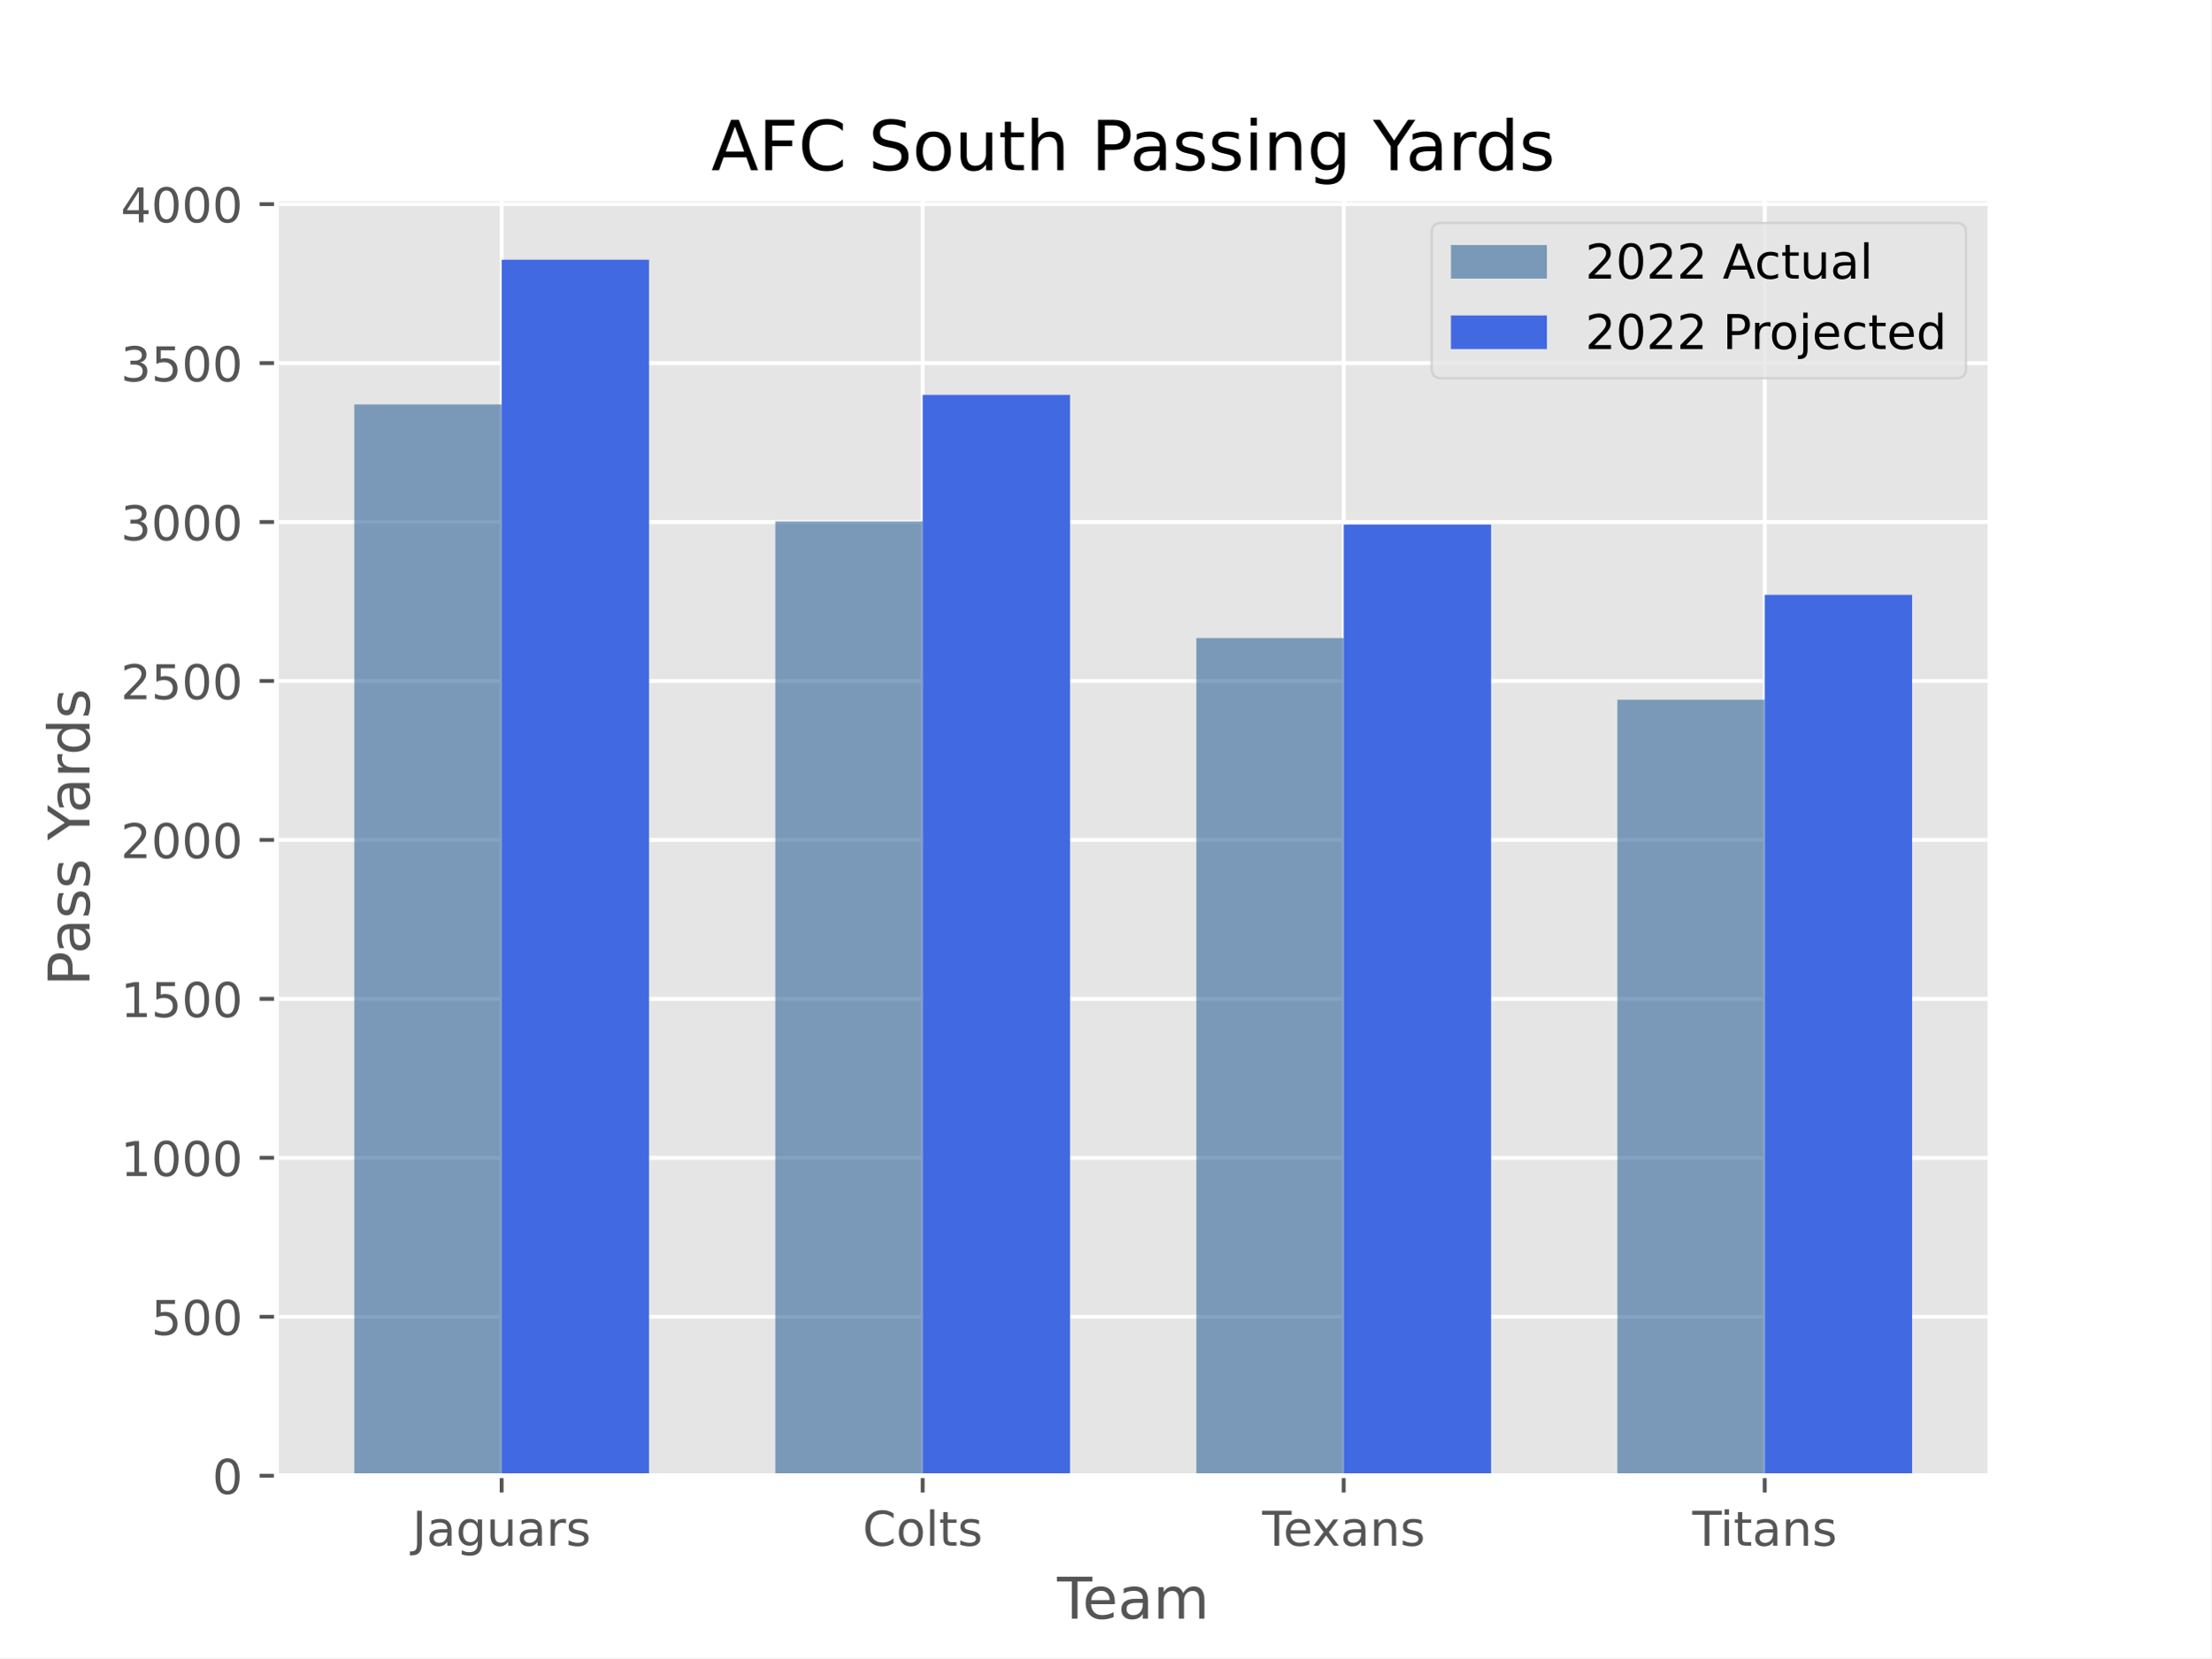
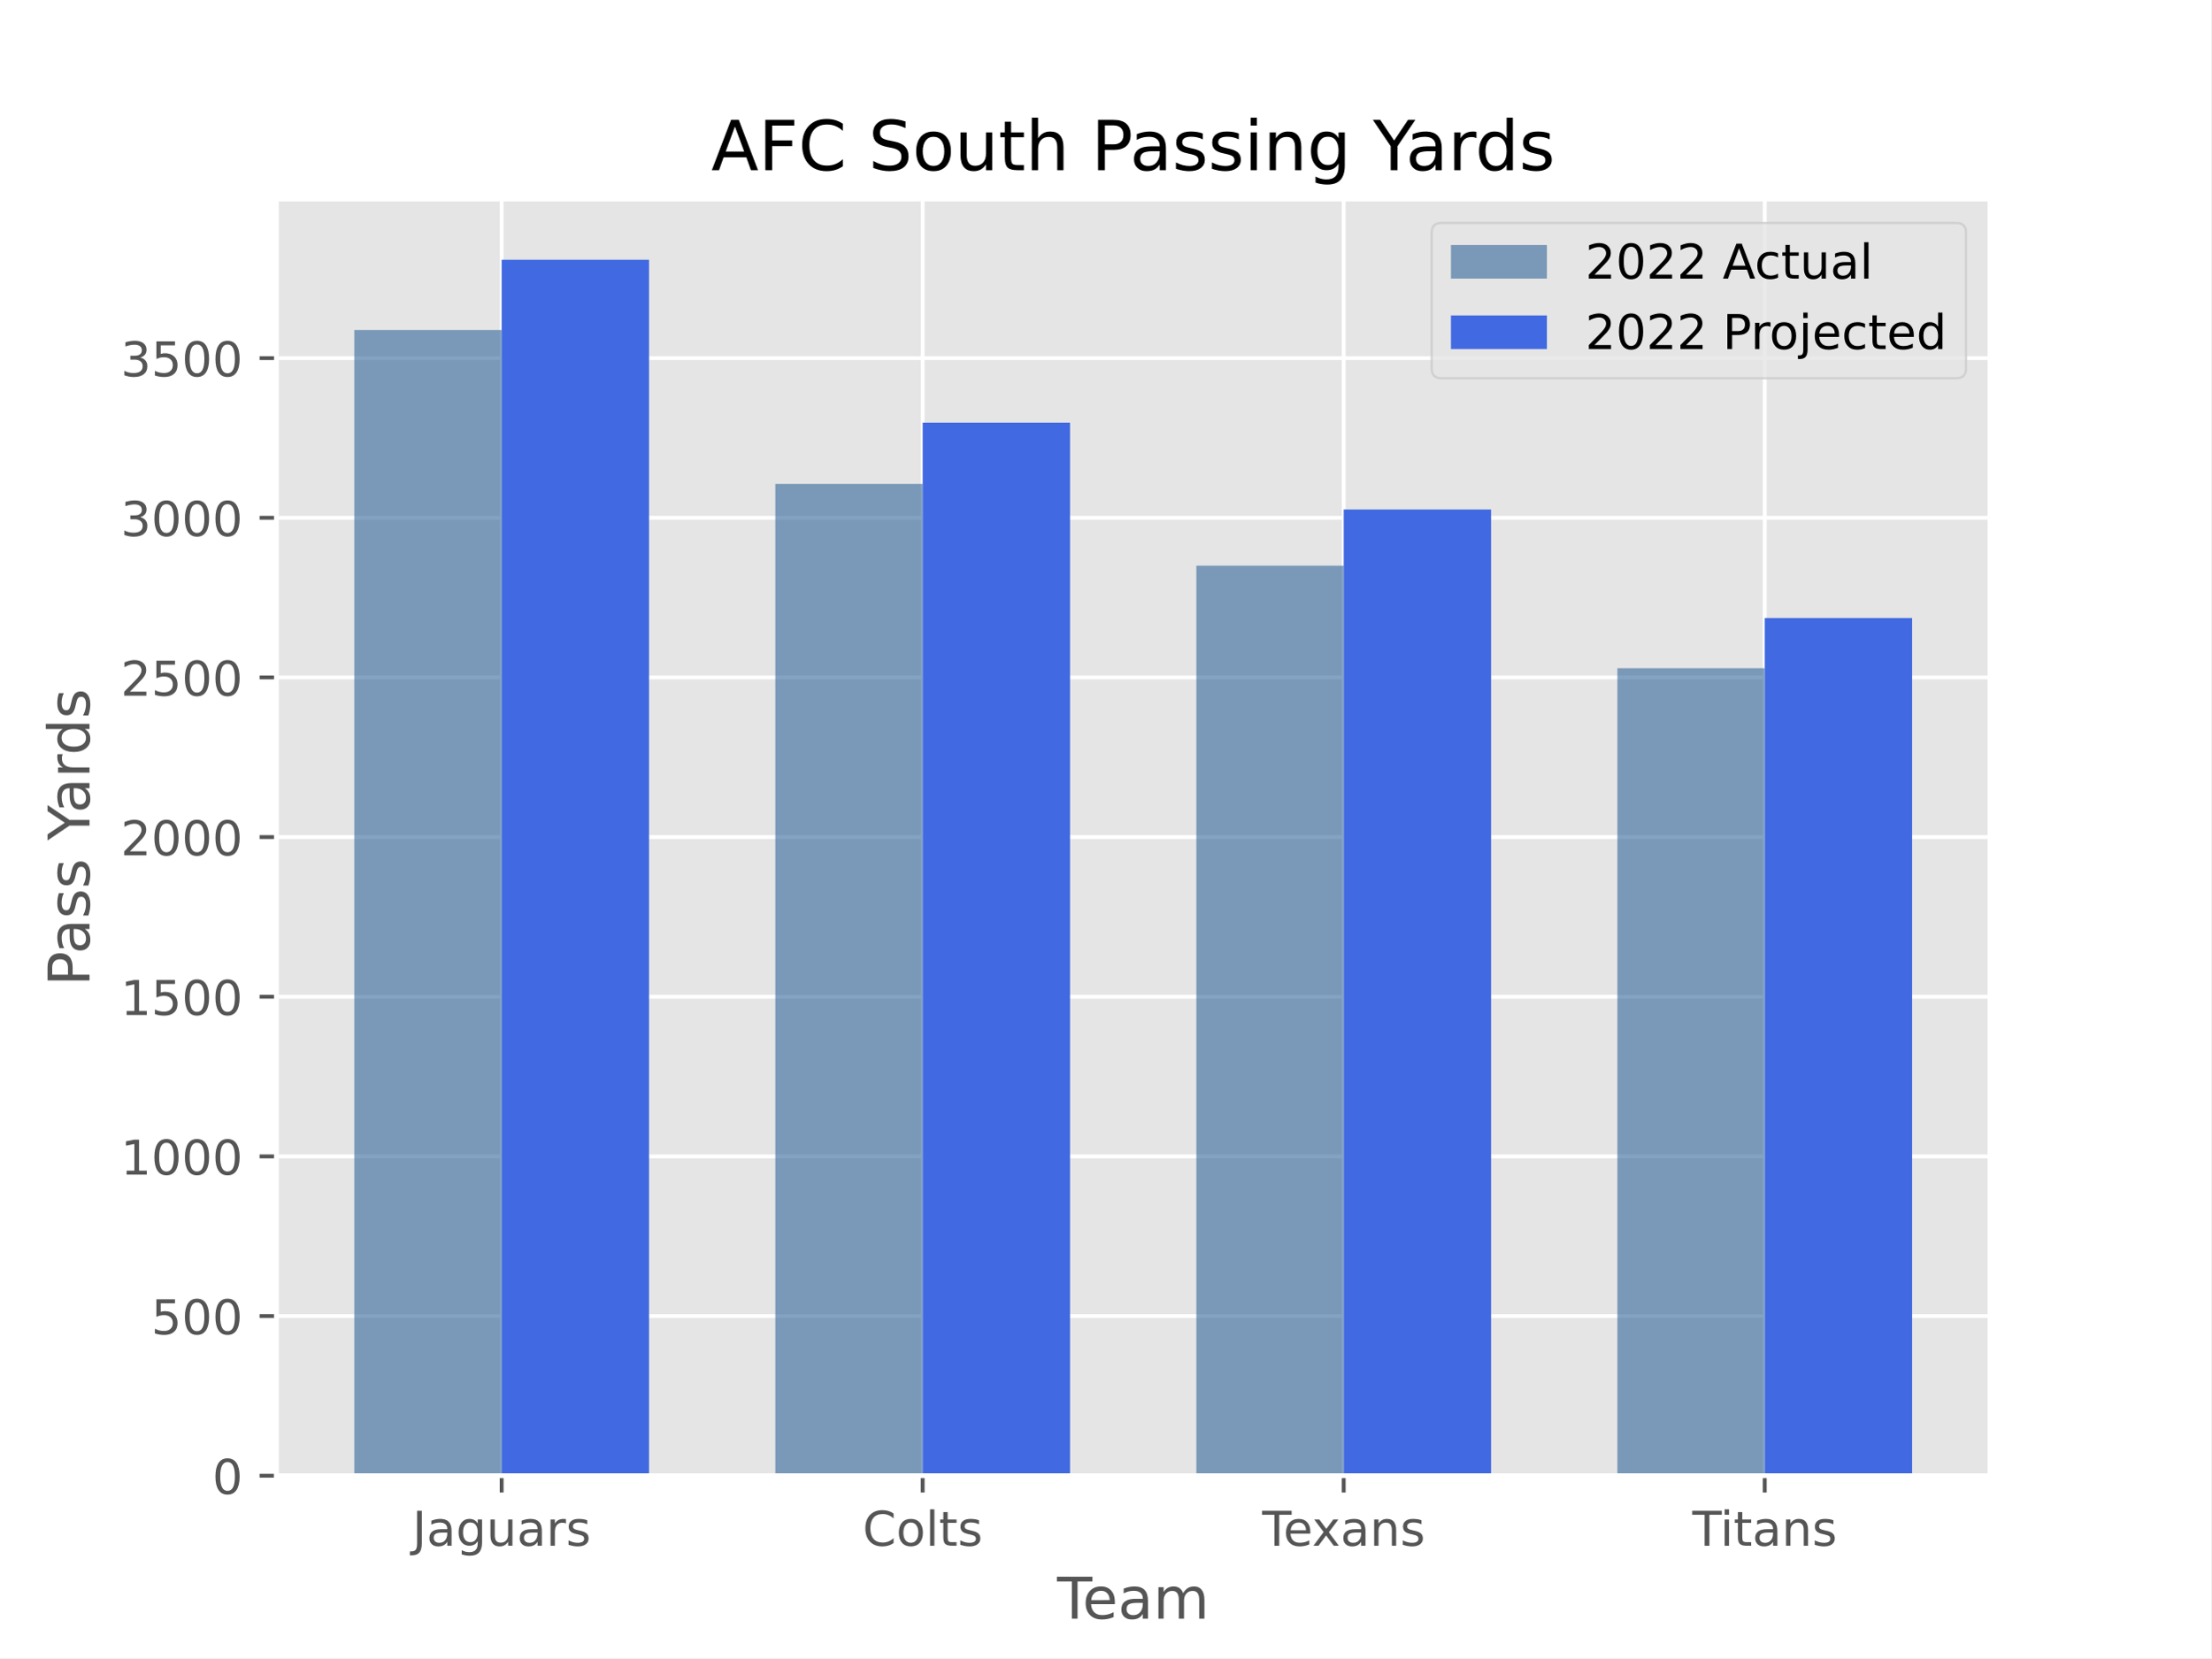
<svg xmlns="http://www.w3.org/2000/svg" xmlns:xlink="http://www.w3.org/1999/xlink" width="460.8pt" height="345.6pt" viewBox="0 0 460.8 345.6" version="1.1">
  <defs>
    <style type="text/css">*{stroke-linejoin: round; stroke-linecap: butt}</style>
  </defs>
  <g id="figure_1">
    <g id="patch_1">
      <path d="M 0 345.6  L 460.8 345.6  L 460.8 0  L 0 0  z " style="fill: #ffffff" />
    </g>
    <g id="axes_1">
      <g id="patch_2">
        <path d="M 57.6 307.584  L 414.72 307.584  L 414.72 41.472  L 57.6 41.472  z " style="fill: #e5e5e5" />
      </g>
      <g id="matplotlib.axis_1">
        <g id="xtick_1">
          <g id="line2d_1">
-             <path d="M 104.543 307.584  L 104.543 41.472  " clip-path="url(#p3e767e7081)" style="fill: none; stroke: #ffffff; stroke-width: 0.8; stroke-linecap: square" />
+             <path d="M 104.543 307.584  L 104.543 41.472  " clip-path="url(#p3eb08a6a4e)" style="fill: none; stroke: #ffffff; stroke-width: 0.8; stroke-linecap: square" />
          </g>
          <g id="line2d_2">
            <defs>
-               <path id="md00c704716" d="M 0 0  L 0 3.5  " style="stroke: #555555; stroke-width: 0.8" />
-             </defs>
-             <g>
-               <use xlink:href="#md00c704716" x="104.543" y="307.584" style="fill: #555555; stroke: #555555; stroke-width: 0.8" />
+               <path id="m486f45a6fd" d="M 0 0  L 0 3.5  " style="stroke: #555555; stroke-width: 0.8" />
+             </defs>
+             <g>
+               <use xlink:href="#m486f45a6fd" x="104.543" y="307.584" style="fill: #555555; stroke: #555555; stroke-width: 0.8" />
            </g>
          </g>
          <g id="text_1">
            <g style="fill: #555555" transform="translate(85.93704 322.1824) scale(0.1 -0.1)">
              <defs>
                <path id="DejaVuSans-4a" d="M 628 4666  L 1259 4666  L 1259 325  Q 1259 -519 939 -900  Q 619 -1281 -91 -1281  L -331 -1281  L -331 -750  L -134 -750  Q 284 -750 456 -515  Q 628 -281 628 325  L 628 4666  z " transform="scale(0.015625)" />
                <path id="DejaVuSans-61" d="M 2194 1759  Q 1497 1759 1228 1600  Q 959 1441 959 1056  Q 959 750 1161 570  Q 1363 391 1709 391  Q 2188 391 2477 730  Q 2766 1069 2766 1631  L 2766 1759  L 2194 1759  z M 3341 1997  L 3341 0  L 2766 0  L 2766 531  Q 2569 213 2275 61  Q 1981 -91 1556 -91  Q 1019 -91 701 211  Q 384 513 384 1019  Q 384 1609 779 1909  Q 1175 2209 1959 2209  L 2766 2209  L 2766 2266  Q 2766 2663 2505 2880  Q 2244 3097 1772 3097  Q 1472 3097 1187 3025  Q 903 2953 641 2809  L 641 3341  Q 956 3463 1253 3523  Q 1550 3584 1831 3584  Q 2591 3584 2966 3190  Q 3341 2797 3341 1997  z " transform="scale(0.015625)" />
                <path id="DejaVuSans-67" d="M 2906 1791  Q 2906 2416 2648 2759  Q 2391 3103 1925 3103  Q 1463 3103 1205 2759  Q 947 2416 947 1791  Q 947 1169 1205 825  Q 1463 481 1925 481  Q 2391 481 2648 825  Q 2906 1169 2906 1791  z M 3481 434  Q 3481 -459 3084 -895  Q 2688 -1331 1869 -1331  Q 1566 -1331 1297 -1286  Q 1028 -1241 775 -1147  L 775 -588  Q 1028 -725 1275 -790  Q 1522 -856 1778 -856  Q 2344 -856 2625 -561  Q 2906 -266 2906 331  L 2906 616  Q 2728 306 2450 153  Q 2172 0 1784 0  Q 1141 0 747 490  Q 353 981 353 1791  Q 353 2603 747 3093  Q 1141 3584 1784 3584  Q 2172 3584 2450 3431  Q 2728 3278 2906 2969  L 2906 3500  L 3481 3500  L 3481 434  z " transform="scale(0.015625)" />
                <path id="DejaVuSans-75" d="M 544 1381  L 544 3500  L 1119 3500  L 1119 1403  Q 1119 906 1312 657  Q 1506 409 1894 409  Q 2359 409 2629 706  Q 2900 1003 2900 1516  L 2900 3500  L 3475 3500  L 3475 0  L 2900 0  L 2900 538  Q 2691 219 2414 64  Q 2138 -91 1772 -91  Q 1169 -91 856 284  Q 544 659 544 1381  z M 1991 3584  L 1991 3584  z " transform="scale(0.015625)" />
                <path id="DejaVuSans-72" d="M 2631 2963  Q 2534 3019 2420 3045  Q 2306 3072 2169 3072  Q 1681 3072 1420 2755  Q 1159 2438 1159 1844  L 1159 0  L 581 0  L 581 3500  L 1159 3500  L 1159 2956  Q 1341 3275 1631 3429  Q 1922 3584 2338 3584  Q 2397 3584 2469 3576  Q 2541 3569 2628 3553  L 2631 2963  z " transform="scale(0.015625)" />
                <path id="DejaVuSans-73" d="M 2834 3397  L 2834 2853  Q 2591 2978 2328 3040  Q 2066 3103 1784 3103  Q 1356 3103 1142 2972  Q 928 2841 928 2578  Q 928 2378 1081 2264  Q 1234 2150 1697 2047  L 1894 2003  Q 2506 1872 2764 1633  Q 3022 1394 3022 966  Q 3022 478 2636 193  Q 2250 -91 1575 -91  Q 1294 -91 989 -36  Q 684 19 347 128  L 347 722  Q 666 556 975 473  Q 1284 391 1588 391  Q 1994 391 2212 530  Q 2431 669 2431 922  Q 2431 1156 2273 1281  Q 2116 1406 1581 1522  L 1381 1569  Q 847 1681 609 1914  Q 372 2147 372 2553  Q 372 3047 722 3315  Q 1072 3584 1716 3584  Q 2034 3584 2315 3537  Q 2597 3491 2834 3397  z " transform="scale(0.015625)" />
              </defs>
              <use xlink:href="#DejaVuSans-4a" />
              <use xlink:href="#DejaVuSans-61" x="29.492" />
              <use xlink:href="#DejaVuSans-67" x="90.771" />
              <use xlink:href="#DejaVuSans-75" x="154.248" />
              <use xlink:href="#DejaVuSans-61" x="217.627" />
              <use xlink:href="#DejaVuSans-72" x="278.906" />
              <use xlink:href="#DejaVuSans-73" x="320.02" />
            </g>
          </g>
        </g>
        <g id="xtick_2">
          <g id="line2d_3">
-             <path d="M 192.288 307.584  L 192.288 41.472  " clip-path="url(#p3e767e7081)" style="fill: none; stroke: #ffffff; stroke-width: 0.8; stroke-linecap: square" />
+             <path d="M 192.288 307.584  L 192.288 41.472  " clip-path="url(#p3eb08a6a4e)" style="fill: none; stroke: #ffffff; stroke-width: 0.8; stroke-linecap: square" />
          </g>
          <g id="line2d_4">
            <g>
-               <use xlink:href="#md00c704716" x="192.288" y="307.584" style="fill: #555555; stroke: #555555; stroke-width: 0.8" />
+               <use xlink:href="#m486f45a6fd" x="192.288" y="307.584" style="fill: #555555; stroke: #555555; stroke-width: 0.8" />
            </g>
          </g>
          <g id="text_2">
            <g style="fill: #555555" transform="translate(179.7831 322.1824) scale(0.1 -0.1)">
              <defs>
                <path id="DejaVuSans-43" d="M 4122 4306  L 4122 3641  Q 3803 3938 3442 4084  Q 3081 4231 2675 4231  Q 1875 4231 1450 3742  Q 1025 3253 1025 2328  Q 1025 1406 1450 917  Q 1875 428 2675 428  Q 3081 428 3442 575  Q 3803 722 4122 1019  L 4122 359  Q 3791 134 3420 21  Q 3050 -91 2638 -91  Q 1578 -91 968 557  Q 359 1206 359 2328  Q 359 3453 968 4101  Q 1578 4750 2638 4750  Q 3056 4750 3426 4639  Q 3797 4528 4122 4306  z " transform="scale(0.015625)" />
                <path id="DejaVuSans-6f" d="M 1959 3097  Q 1497 3097 1228 2736  Q 959 2375 959 1747  Q 959 1119 1226 758  Q 1494 397 1959 397  Q 2419 397 2687 759  Q 2956 1122 2956 1747  Q 2956 2369 2687 2733  Q 2419 3097 1959 3097  z M 1959 3584  Q 2709 3584 3137 3096  Q 3566 2609 3566 1747  Q 3566 888 3137 398  Q 2709 -91 1959 -91  Q 1206 -91 779 398  Q 353 888 353 1747  Q 353 2609 779 3096  Q 1206 3584 1959 3584  z " transform="scale(0.015625)" />
                <path id="DejaVuSans-6c" d="M 603 4863  L 1178 4863  L 1178 0  L 603 0  L 603 4863  z " transform="scale(0.015625)" />
                <path id="DejaVuSans-74" d="M 1172 4494  L 1172 3500  L 2356 3500  L 2356 3053  L 1172 3053  L 1172 1153  Q 1172 725 1289 603  Q 1406 481 1766 481  L 2356 481  L 2356 0  L 1766 0  Q 1100 0 847 248  Q 594 497 594 1153  L 594 3053  L 172 3053  L 172 3500  L 594 3500  L 594 4494  L 1172 4494  z " transform="scale(0.015625)" />
              </defs>
              <use xlink:href="#DejaVuSans-43" />
              <use xlink:href="#DejaVuSans-6f" x="69.824" />
              <use xlink:href="#DejaVuSans-6c" x="131.006" />
              <use xlink:href="#DejaVuSans-74" x="158.789" />
              <use xlink:href="#DejaVuSans-73" x="197.998" />
            </g>
          </g>
        </g>
        <g id="xtick_3">
          <g id="line2d_5">
-             <path d="M 280.032 307.584  L 280.032 41.472  " clip-path="url(#p3e767e7081)" style="fill: none; stroke: #ffffff; stroke-width: 0.8; stroke-linecap: square" />
+             <path d="M 280.032 307.584  L 280.032 41.472  " clip-path="url(#p3eb08a6a4e)" style="fill: none; stroke: #ffffff; stroke-width: 0.8; stroke-linecap: square" />
          </g>
          <g id="line2d_6">
            <g>
-               <use xlink:href="#md00c704716" x="280.032" y="307.584" style="fill: #555555; stroke: #555555; stroke-width: 0.8" />
+               <use xlink:href="#m486f45a6fd" x="280.032" y="307.584" style="fill: #555555; stroke: #555555; stroke-width: 0.8" />
            </g>
          </g>
          <g id="text_3">
            <g style="fill: #555555" transform="translate(263.0424 322.1824) scale(0.1 -0.1)">
              <defs>
                <path id="DejaVuSans-54" d="M -19 4666  L 3928 4666  L 3928 4134  L 2272 4134  L 2272 0  L 1638 0  L 1638 4134  L -19 4134  L -19 4666  z " transform="scale(0.015625)" />
                <path id="DejaVuSans-65" d="M 3597 1894  L 3597 1613  L 953 1613  Q 991 1019 1311 708  Q 1631 397 2203 397  Q 2534 397 2845 478  Q 3156 559 3463 722  L 3463 178  Q 3153 47 2828 -22  Q 2503 -91 2169 -91  Q 1331 -91 842 396  Q 353 884 353 1716  Q 353 2575 817 3079  Q 1281 3584 2069 3584  Q 2775 3584 3186 3129  Q 3597 2675 3597 1894  z M 3022 2063  Q 3016 2534 2758 2815  Q 2500 3097 2075 3097  Q 1594 3097 1305 2825  Q 1016 2553 972 2059  L 3022 2063  z " transform="scale(0.015625)" />
                <path id="DejaVuSans-78" d="M 3513 3500  L 2247 1797  L 3578 0  L 2900 0  L 1881 1375  L 863 0  L 184 0  L 1544 1831  L 300 3500  L 978 3500  L 1906 2253  L 2834 3500  L 3513 3500  z " transform="scale(0.015625)" />
                <path id="DejaVuSans-6e" d="M 3513 2113  L 3513 0  L 2938 0  L 2938 2094  Q 2938 2591 2744 2837  Q 2550 3084 2163 3084  Q 1697 3084 1428 2787  Q 1159 2491 1159 1978  L 1159 0  L 581 0  L 581 3500  L 1159 3500  L 1159 2956  Q 1366 3272 1645 3428  Q 1925 3584 2291 3584  Q 2894 3584 3203 3211  Q 3513 2838 3513 2113  z " transform="scale(0.015625)" />
              </defs>
              <use xlink:href="#DejaVuSans-54" />
              <use xlink:href="#DejaVuSans-65" x="44.084" />
              <use xlink:href="#DejaVuSans-78" x="103.857" />
              <use xlink:href="#DejaVuSans-61" x="163.037" />
              <use xlink:href="#DejaVuSans-6e" x="224.316" />
              <use xlink:href="#DejaVuSans-73" x="287.695" />
            </g>
          </g>
        </g>
        <g id="xtick_4">
          <g id="line2d_7">
-             <path d="M 367.777 307.584  L 367.777 41.472  " clip-path="url(#p3e767e7081)" style="fill: none; stroke: #ffffff; stroke-width: 0.8; stroke-linecap: square" />
+             <path d="M 367.777 307.584  L 367.777 41.472  " clip-path="url(#p3eb08a6a4e)" style="fill: none; stroke: #ffffff; stroke-width: 0.8; stroke-linecap: square" />
          </g>
          <g id="line2d_8">
            <g>
-               <use xlink:href="#md00c704716" x="367.777" y="307.584" style="fill: #555555; stroke: #555555; stroke-width: 0.8" />
+               <use xlink:href="#m486f45a6fd" x="367.777" y="307.584" style="fill: #555555; stroke: #555555; stroke-width: 0.8" />
            </g>
          </g>
          <g id="text_4">
            <g style="fill: #555555" transform="translate(352.6923 322.1824) scale(0.1 -0.1)">
              <defs>
                <path id="DejaVuSans-69" d="M 603 3500  L 1178 3500  L 1178 0  L 603 0  L 603 3500  z M 603 4863  L 1178 4863  L 1178 4134  L 603 4134  L 603 4863  z " transform="scale(0.015625)" />
              </defs>
              <use xlink:href="#DejaVuSans-54" />
              <use xlink:href="#DejaVuSans-69" x="57.959" />
              <use xlink:href="#DejaVuSans-74" x="85.742" />
              <use xlink:href="#DejaVuSans-61" x="124.951" />
              <use xlink:href="#DejaVuSans-6e" x="186.23" />
              <use xlink:href="#DejaVuSans-73" x="249.609" />
            </g>
          </g>
        </g>
        <g id="text_5">
          <g style="fill: #555555" transform="translate(220.3022 337.3802) scale(0.12 -0.12)">
            <defs>
              <path id="DejaVuSans-6d" d="M 3328 2828  Q 3544 3216 3844 3400  Q 4144 3584 4550 3584  Q 5097 3584 5394 3201  Q 5691 2819 5691 2113  L 5691 0  L 5113 0  L 5113 2094  Q 5113 2597 4934 2840  Q 4756 3084 4391 3084  Q 3944 3084 3684 2787  Q 3425 2491 3425 1978  L 3425 0  L 2847 0  L 2847 2094  Q 2847 2600 2669 2842  Q 2491 3084 2119 3084  Q 1678 3084 1418 2786  Q 1159 2488 1159 1978  L 1159 0  L 581 0  L 581 3500  L 1159 3500  L 1159 2956  Q 1356 3278 1631 3431  Q 1906 3584 2284 3584  Q 2666 3584 2933 3390  Q 3200 3197 3328 2828  z " transform="scale(0.015625)" />
            </defs>
            <use xlink:href="#DejaVuSans-54" />
            <use xlink:href="#DejaVuSans-65" x="44.084" />
            <use xlink:href="#DejaVuSans-61" x="105.607" />
            <use xlink:href="#DejaVuSans-6d" x="166.887" />
          </g>
        </g>
      </g>
      <g id="matplotlib.axis_2">
        <g id="ytick_1">
          <g id="line2d_9">
-             <path d="M 57.6 307.584  L 414.72 307.584  " clip-path="url(#p3e767e7081)" style="fill: none; stroke: #ffffff; stroke-width: 0.8; stroke-linecap: square" />
+             <path d="M 57.6 307.584  L 414.72 307.584  " clip-path="url(#p3eb08a6a4e)" style="fill: none; stroke: #ffffff; stroke-width: 0.8; stroke-linecap: square" />
          </g>
          <g id="line2d_10">
            <defs>
-               <path id="m27f86f92ae" d="M 0 0  L -3.5 0  " style="stroke: #555555; stroke-width: 0.8" />
-             </defs>
-             <g>
-               <use xlink:href="#m27f86f92ae" x="57.6" y="307.584" style="fill: #555555; stroke: #555555; stroke-width: 0.8" />
+               <path id="m95c7c22faa" d="M 0 0  L -3.5 0  " style="stroke: #555555; stroke-width: 0.8" />
+             </defs>
+             <g>
+               <use xlink:href="#m95c7c22faa" x="57.6" y="307.584" style="fill: #555555; stroke: #555555; stroke-width: 0.8" />
            </g>
          </g>
          <g id="text_6">
            <g style="fill: #555555" transform="translate(44.2375 311.3832) scale(0.1 -0.1)">
              <defs>
                <path id="DejaVuSans-30" d="M 2034 4250  Q 1547 4250 1301 3770  Q 1056 3291 1056 2328  Q 1056 1369 1301 889  Q 1547 409 2034 409  Q 2525 409 2770 889  Q 3016 1369 3016 2328  Q 3016 3291 2770 3770  Q 2525 4250 2034 4250  z M 2034 4750  Q 2819 4750 3233 4129  Q 3647 3509 3647 2328  Q 3647 1150 3233 529  Q 2819 -91 2034 -91  Q 1250 -91 836 529  Q 422 1150 422 2328  Q 422 3509 836 4129  Q 1250 4750 2034 4750  z " transform="scale(0.015625)" />
              </defs>
              <use xlink:href="#DejaVuSans-30" />
            </g>
          </g>
        </g>
        <g id="ytick_2">
          <g id="line2d_11">
-             <path d="M 57.6 274.455  L 414.72 274.455  " clip-path="url(#p3e767e7081)" style="fill: none; stroke: #ffffff; stroke-width: 0.8; stroke-linecap: square" />
+             <path d="M 57.6 274.307  L 414.72 274.307  " clip-path="url(#p3eb08a6a4e)" style="fill: none; stroke: #ffffff; stroke-width: 0.8; stroke-linecap: square" />
          </g>
          <g id="line2d_12">
            <g>
-               <use xlink:href="#m27f86f92ae" x="57.6" y="274.455" style="fill: #555555; stroke: #555555; stroke-width: 0.8" />
+               <use xlink:href="#m95c7c22faa" x="57.6" y="274.307" style="fill: #555555; stroke: #555555; stroke-width: 0.8" />
            </g>
          </g>
          <g id="text_7">
-             <g style="fill: #555555" transform="translate(31.5125 278.2538) scale(0.1 -0.1)">
+             <g style="fill: #555555" transform="translate(31.5125 278.1059) scale(0.1 -0.1)">
              <defs>
                <path id="DejaVuSans-35" d="M 691 4666  L 3169 4666  L 3169 4134  L 1269 4134  L 1269 2991  Q 1406 3038 1543 3061  Q 1681 3084 1819 3084  Q 2600 3084 3056 2656  Q 3513 2228 3513 1497  Q 3513 744 3044 326  Q 2575 -91 1722 -91  Q 1428 -91 1123 -41  Q 819 9 494 109  L 494 744  Q 775 591 1075 516  Q 1375 441 1709 441  Q 2250 441 2565 725  Q 2881 1009 2881 1497  Q 2881 1984 2565 2268  Q 2250 2553 1709 2553  Q 1456 2553 1204 2497  Q 953 2441 691 2322  L 691 4666  z " transform="scale(0.015625)" />
              </defs>
              <use xlink:href="#DejaVuSans-35" />
              <use xlink:href="#DejaVuSans-30" x="63.623" />
              <use xlink:href="#DejaVuSans-30" x="127.246" />
            </g>
          </g>
        </g>
        <g id="ytick_3">
          <g id="line2d_13">
-             <path d="M 57.6 241.325  L 414.72 241.325  " clip-path="url(#p3e767e7081)" style="fill: none; stroke: #ffffff; stroke-width: 0.8; stroke-linecap: square" />
+             <path d="M 57.6 241.029  L 414.72 241.029  " clip-path="url(#p3eb08a6a4e)" style="fill: none; stroke: #ffffff; stroke-width: 0.8; stroke-linecap: square" />
          </g>
          <g id="line2d_14">
            <g>
-               <use xlink:href="#m27f86f92ae" x="57.6" y="241.325" style="fill: #555555; stroke: #555555; stroke-width: 0.8" />
+               <use xlink:href="#m95c7c22faa" x="57.6" y="241.029" style="fill: #555555; stroke: #555555; stroke-width: 0.8" />
            </g>
          </g>
          <g id="text_8">
-             <g style="fill: #555555" transform="translate(25.15 245.1244) scale(0.1 -0.1)">
+             <g style="fill: #555555" transform="translate(25.15 244.8286) scale(0.1 -0.1)">
              <defs>
                <path id="DejaVuSans-31" d="M 794 531  L 1825 531  L 1825 4091  L 703 3866  L 703 4441  L 1819 4666  L 2450 4666  L 2450 531  L 3481 531  L 3481 0  L 794 0  L 794 531  z " transform="scale(0.015625)" />
              </defs>
              <use xlink:href="#DejaVuSans-31" />
              <use xlink:href="#DejaVuSans-30" x="63.623" />
              <use xlink:href="#DejaVuSans-30" x="127.246" />
              <use xlink:href="#DejaVuSans-30" x="190.869" />
            </g>
          </g>
        </g>
        <g id="ytick_4">
          <g id="line2d_15">
-             <path d="M 57.6 208.196  L 414.72 208.196  " clip-path="url(#p3e767e7081)" style="fill: none; stroke: #ffffff; stroke-width: 0.8; stroke-linecap: square" />
+             <path d="M 57.6 207.752  L 414.72 207.752  " clip-path="url(#p3eb08a6a4e)" style="fill: none; stroke: #ffffff; stroke-width: 0.8; stroke-linecap: square" />
          </g>
          <g id="line2d_16">
            <g>
-               <use xlink:href="#m27f86f92ae" x="57.6" y="208.196" style="fill: #555555; stroke: #555555; stroke-width: 0.8" />
+               <use xlink:href="#m95c7c22faa" x="57.6" y="207.752" style="fill: #555555; stroke: #555555; stroke-width: 0.8" />
            </g>
          </g>
          <g id="text_9">
-             <g style="fill: #555555" transform="translate(25.15 211.995) scale(0.1 -0.1)">
+             <g style="fill: #555555" transform="translate(25.15 211.5513) scale(0.1 -0.1)">
              <use xlink:href="#DejaVuSans-31" />
              <use xlink:href="#DejaVuSans-35" x="63.623" />
              <use xlink:href="#DejaVuSans-30" x="127.246" />
              <use xlink:href="#DejaVuSans-30" x="190.869" />
            </g>
          </g>
        </g>
        <g id="ytick_5">
          <g id="line2d_17">
-             <path d="M 57.6 175.066  L 414.72 175.066  " clip-path="url(#p3e767e7081)" style="fill: none; stroke: #ffffff; stroke-width: 0.8; stroke-linecap: square" />
+             <path d="M 57.6 174.475  L 414.72 174.475  " clip-path="url(#p3eb08a6a4e)" style="fill: none; stroke: #ffffff; stroke-width: 0.8; stroke-linecap: square" />
          </g>
          <g id="line2d_18">
            <g>
-               <use xlink:href="#m27f86f92ae" x="57.6" y="175.066" style="fill: #555555; stroke: #555555; stroke-width: 0.8" />
+               <use xlink:href="#m95c7c22faa" x="57.6" y="174.475" style="fill: #555555; stroke: #555555; stroke-width: 0.8" />
            </g>
          </g>
          <g id="text_10">
-             <g style="fill: #555555" transform="translate(25.15 178.8656) scale(0.1 -0.1)">
+             <g style="fill: #555555" transform="translate(25.15 178.274) scale(0.1 -0.1)">
              <defs>
                <path id="DejaVuSans-32" d="M 1228 531  L 3431 531  L 3431 0  L 469 0  L 469 531  Q 828 903 1448 1529  Q 2069 2156 2228 2338  Q 2531 2678 2651 2914  Q 2772 3150 2772 3378  Q 2772 3750 2511 3984  Q 2250 4219 1831 4219  Q 1534 4219 1204 4116  Q 875 4013 500 3803  L 500 4441  Q 881 4594 1212 4672  Q 1544 4750 1819 4750  Q 2544 4750 2975 4387  Q 3406 4025 3406 3419  Q 3406 3131 3298 2873  Q 3191 2616 2906 2266  Q 2828 2175 2409 1742  Q 1991 1309 1228 531  z " transform="scale(0.015625)" />
              </defs>
              <use xlink:href="#DejaVuSans-32" />
              <use xlink:href="#DejaVuSans-30" x="63.623" />
              <use xlink:href="#DejaVuSans-30" x="127.246" />
              <use xlink:href="#DejaVuSans-30" x="190.869" />
            </g>
          </g>
        </g>
        <g id="ytick_6">
          <g id="line2d_19">
-             <path d="M 57.6 141.937  L 414.72 141.937  " clip-path="url(#p3e767e7081)" style="fill: none; stroke: #ffffff; stroke-width: 0.8; stroke-linecap: square" />
+             <path d="M 57.6 141.197  L 414.72 141.197  " clip-path="url(#p3eb08a6a4e)" style="fill: none; stroke: #ffffff; stroke-width: 0.8; stroke-linecap: square" />
          </g>
          <g id="line2d_20">
            <g>
-               <use xlink:href="#m27f86f92ae" x="57.6" y="141.937" style="fill: #555555; stroke: #555555; stroke-width: 0.8" />
+               <use xlink:href="#m95c7c22faa" x="57.6" y="141.197" style="fill: #555555; stroke: #555555; stroke-width: 0.8" />
            </g>
          </g>
          <g id="text_11">
-             <g style="fill: #555555" transform="translate(25.15 145.7362) scale(0.1 -0.1)">
+             <g style="fill: #555555" transform="translate(25.15 144.9967) scale(0.1 -0.1)">
              <use xlink:href="#DejaVuSans-32" />
              <use xlink:href="#DejaVuSans-35" x="63.623" />
              <use xlink:href="#DejaVuSans-30" x="127.246" />
              <use xlink:href="#DejaVuSans-30" x="190.869" />
            </g>
          </g>
        </g>
        <g id="ytick_7">
          <g id="line2d_21">
-             <path d="M 57.6 108.808  L 414.72 108.808  " clip-path="url(#p3e767e7081)" style="fill: none; stroke: #ffffff; stroke-width: 0.8; stroke-linecap: square" />
+             <path d="M 57.6 107.92  L 414.72 107.92  " clip-path="url(#p3eb08a6a4e)" style="fill: none; stroke: #ffffff; stroke-width: 0.8; stroke-linecap: square" />
          </g>
          <g id="line2d_22">
            <g>
-               <use xlink:href="#m27f86f92ae" x="57.6" y="108.808" style="fill: #555555; stroke: #555555; stroke-width: 0.8" />
+               <use xlink:href="#m95c7c22faa" x="57.6" y="107.92" style="fill: #555555; stroke: #555555; stroke-width: 0.8" />
            </g>
          </g>
          <g id="text_12">
-             <g style="fill: #555555" transform="translate(25.15 112.6067) scale(0.1 -0.1)">
+             <g style="fill: #555555" transform="translate(25.15 111.7194) scale(0.1 -0.1)">
              <defs>
                <path id="DejaVuSans-33" d="M 2597 2516  Q 3050 2419 3304 2112  Q 3559 1806 3559 1356  Q 3559 666 3084 287  Q 2609 -91 1734 -91  Q 1441 -91 1130 -33  Q 819 25 488 141  L 488 750  Q 750 597 1062 519  Q 1375 441 1716 441  Q 2309 441 2620 675  Q 2931 909 2931 1356  Q 2931 1769 2642 2001  Q 2353 2234 1838 2234  L 1294 2234  L 1294 2753  L 1863 2753  Q 2328 2753 2575 2939  Q 2822 3125 2822 3475  Q 2822 3834 2567 4026  Q 2313 4219 1838 4219  Q 1578 4219 1281 4162  Q 984 4106 628 3988  L 628 4550  Q 988 4650 1302 4700  Q 1616 4750 1894 4750  Q 2613 4750 3031 4423  Q 3450 4097 3450 3541  Q 3450 3153 3228 2886  Q 3006 2619 2597 2516  z " transform="scale(0.015625)" />
              </defs>
              <use xlink:href="#DejaVuSans-33" />
              <use xlink:href="#DejaVuSans-30" x="63.623" />
              <use xlink:href="#DejaVuSans-30" x="127.246" />
              <use xlink:href="#DejaVuSans-30" x="190.869" />
            </g>
          </g>
        </g>
        <g id="ytick_8">
          <g id="line2d_23">
-             <path d="M 57.6 75.678  L 414.72 75.678  " clip-path="url(#p3e767e7081)" style="fill: none; stroke: #ffffff; stroke-width: 0.8; stroke-linecap: square" />
+             <path d="M 57.6 74.643  L 414.72 74.643  " clip-path="url(#p3eb08a6a4e)" style="fill: none; stroke: #ffffff; stroke-width: 0.8; stroke-linecap: square" />
          </g>
          <g id="line2d_24">
            <g>
-               <use xlink:href="#m27f86f92ae" x="57.6" y="75.678" style="fill: #555555; stroke: #555555; stroke-width: 0.8" />
+               <use xlink:href="#m95c7c22faa" x="57.6" y="74.643" style="fill: #555555; stroke: #555555; stroke-width: 0.8" />
            </g>
          </g>
          <g id="text_13">
-             <g style="fill: #555555" transform="translate(25.15 79.47734) scale(0.1 -0.1)">
+             <g style="fill: #555555" transform="translate(25.15 78.44204) scale(0.1 -0.1)">
              <use xlink:href="#DejaVuSans-33" />
              <use xlink:href="#DejaVuSans-35" x="63.623" />
              <use xlink:href="#DejaVuSans-30" x="127.246" />
              <use xlink:href="#DejaVuSans-30" x="190.869" />
            </g>
          </g>
        </g>
-         <g id="ytick_9">
-           <g id="line2d_25">
-             <path d="M 57.6 42.549  L 414.72 42.549  " clip-path="url(#p3e767e7081)" style="fill: none; stroke: #ffffff; stroke-width: 0.8; stroke-linecap: square" />
-           </g>
-           <g id="line2d_26">
-             <g>
-               <use xlink:href="#m27f86f92ae" x="57.6" y="42.549" style="fill: #555555; stroke: #555555; stroke-width: 0.8" />
-             </g>
-           </g>
-           <g id="text_14">
-             <g style="fill: #555555" transform="translate(25.15 46.34792) scale(0.1 -0.1)">
-               <defs>
-                 <path id="DejaVuSans-34" d="M 2419 4116  L 825 1625  L 2419 1625  L 2419 4116  z M 2253 4666  L 3047 4666  L 3047 1625  L 3713 1625  L 3713 1100  L 3047 1100  L 3047 0  L 2419 0  L 2419 1100  L 313 1100  L 313 1709  L 2253 4666  z " transform="scale(0.015625)" />
-               </defs>
-               <use xlink:href="#DejaVuSans-34" />
-               <use xlink:href="#DejaVuSans-30" x="63.623" />
-               <use xlink:href="#DejaVuSans-30" x="127.246" />
-               <use xlink:href="#DejaVuSans-30" x="190.869" />
-             </g>
-           </g>
-         </g>
-         <g id="text_15">
+         <g id="text_14">
          <g style="fill: #555555" transform="translate(18.65438 205.5236) rotate(-90) scale(0.12 -0.12)">
            <defs>
              <path id="DejaVuSans-50" d="M 1259 4147  L 1259 2394  L 2053 2394  Q 2494 2394 2734 2622  Q 2975 2850 2975 3272  Q 2975 3691 2734 3919  Q 2494 4147 2053 4147  L 1259 4147  z M 628 4666  L 2053 4666  Q 2838 4666 3239 4311  Q 3641 3956 3641 3272  Q 3641 2581 3239 2228  Q 2838 1875 2053 1875  L 1259 1875  L 1259 0  L 628 0  L 628 4666  z " transform="scale(0.015625)" />
              <path id="DejaVuSans-20" transform="scale(0.015625)" />
              <path id="DejaVuSans-59" d="M -13 4666  L 666 4666  L 1959 2747  L 3244 4666  L 3922 4666  L 2272 2222  L 2272 0  L 1638 0  L 1638 2222  L -13 4666  z " transform="scale(0.015625)" />
              <path id="DejaVuSans-64" d="M 2906 2969  L 2906 4863  L 3481 4863  L 3481 0  L 2906 0  L 2906 525  Q 2725 213 2448 61  Q 2172 -91 1784 -91  Q 1150 -91 751 415  Q 353 922 353 1747  Q 353 2572 751 3078  Q 1150 3584 1784 3584  Q 2172 3584 2448 3432  Q 2725 3281 2906 2969  z M 947 1747  Q 947 1113 1208 752  Q 1469 391 1925 391  Q 2381 391 2643 752  Q 2906 1113 2906 1747  Q 2906 2381 2643 2742  Q 2381 3103 1925 3103  Q 1469 3103 1208 2742  Q 947 2381 947 1747  z " transform="scale(0.015625)" />
            </defs>
            <use xlink:href="#DejaVuSans-50" />
            <use xlink:href="#DejaVuSans-61" x="55.803" />
            <use xlink:href="#DejaVuSans-73" x="117.082" />
            <use xlink:href="#DejaVuSans-73" x="169.182" />
            <use xlink:href="#DejaVuSans-20" x="221.281" />
            <use xlink:href="#DejaVuSans-59" x="253.068" />
            <use xlink:href="#DejaVuSans-61" x="300.402" />
            <use xlink:href="#DejaVuSans-72" x="361.682" />
            <use xlink:href="#DejaVuSans-64" x="401.045" />
            <use xlink:href="#DejaVuSans-73" x="464.521" />
          </g>
        </g>
      </g>
      <g id="patch_3">
-         <path d="M 73.833 307.584  L 104.543 307.584  L 104.543 84.292  L 73.833 84.292  z " clip-path="url(#p3e767e7081)" style="fill: #336699; fill-opacity: 0.6" />
+         <path d="M 73.833 307.584  L 104.543 307.584  L 104.543 68.786  L 73.833 68.786  z " clip-path="url(#p3eb08a6a4e)" style="fill: #336699; fill-opacity: 0.6" />
      </g>
      <g id="patch_4">
-         <path d="M 161.577 307.584  L 192.288 307.584  L 192.288 108.675  L 161.577 108.675  z " clip-path="url(#p3e767e7081)" style="fill: #336699; fill-opacity: 0.6" />
+         <path d="M 161.577 307.584  L 192.288 307.584  L 192.288 100.865  L 161.577 100.865  z " clip-path="url(#p3eb08a6a4e)" style="fill: #336699; fill-opacity: 0.6" />
      </g>
      <g id="patch_5">
-         <path d="M 249.322 307.584  L 280.032 307.584  L 280.032 132.992  L 249.322 132.992  z " clip-path="url(#p3e767e7081)" style="fill: #336699; fill-opacity: 0.6" />
+         <path d="M 249.322 307.584  L 280.032 307.584  L 280.032 117.903  L 249.322 117.903  z " clip-path="url(#p3eb08a6a4e)" style="fill: #336699; fill-opacity: 0.6" />
      </g>
      <g id="patch_6">
-         <path d="M 337.066 307.584  L 367.777 307.584  L 367.777 145.846  L 337.066 145.846  z " clip-path="url(#p3e767e7081)" style="fill: #336699; fill-opacity: 0.6" />
+         <path d="M 337.066 307.584  L 367.777 307.584  L 367.777 139.267  L 337.066 139.267  z " clip-path="url(#p3eb08a6a4e)" style="fill: #336699; fill-opacity: 0.6" />
      </g>
      <g id="patch_7">
-         <path d="M 104.543 307.584  L 135.254 307.584  L 135.254 54.144  L 104.543 54.144  z " clip-path="url(#p3e767e7081)" style="fill: #4169e1" />
+         <path d="M 104.543 307.584  L 135.254 307.584  L 135.254 54.144  L 104.543 54.144  z " clip-path="url(#p3eb08a6a4e)" style="fill: #4169e1" />
      </g>
      <g id="patch_8">
-         <path d="M 192.288 307.584  L 222.998 307.584  L 222.998 82.304  L 192.288 82.304  z " clip-path="url(#p3e767e7081)" style="fill: #4169e1" />
+         <path d="M 192.288 307.584  L 222.998 307.584  L 222.998 88.087  L 192.288 88.087  z " clip-path="url(#p3eb08a6a4e)" style="fill: #4169e1" />
      </g>
      <g id="patch_9">
-         <path d="M 280.032 307.584  L 310.743 307.584  L 310.743 109.338  L 280.032 109.338  z " clip-path="url(#p3e767e7081)" style="fill: #4169e1" />
+         <path d="M 280.032 307.584  L 310.743 307.584  L 310.743 106.19  L 280.032 106.19  z " clip-path="url(#p3eb08a6a4e)" style="fill: #4169e1" />
      </g>
      <g id="patch_10">
-         <path d="M 367.777 307.584  L 398.487 307.584  L 398.487 123.981  L 367.777 123.981  z " clip-path="url(#p3e767e7081)" style="fill: #4169e1" />
+         <path d="M 367.777 307.584  L 398.487 307.584  L 398.487 128.818  L 367.777 128.818  z " clip-path="url(#p3eb08a6a4e)" style="fill: #4169e1" />
      </g>
      <g id="patch_11">
        <path d="M 57.6 307.584  L 57.6 41.472  " style="fill: none; stroke: #ffffff; stroke-linejoin: miter; stroke-linecap: square" />
      </g>
      <g id="patch_12">
        <path d="M 414.72 307.584  L 414.72 41.472  " style="fill: none; stroke: #ffffff; stroke-linejoin: miter; stroke-linecap: square" />
      </g>
      <g id="patch_13">
        <path d="M 57.6 307.584  L 414.72 307.584  " style="fill: none; stroke: #ffffff; stroke-linejoin: miter; stroke-linecap: square" />
      </g>
      <g id="patch_14">
        <path d="M 57.6 41.472  L 414.72 41.472  " style="fill: none; stroke: #ffffff; stroke-linejoin: miter; stroke-linecap: square" />
      </g>
-       <g id="text_16">
+       <g id="text_15">
        <g transform="translate(148.2356 35.472) scale(0.144 -0.144)">
          <defs>
            <path id="DejaVuSans-41" d="M 2188 4044  L 1331 1722  L 3047 1722  L 2188 4044  z M 1831 4666  L 2547 4666  L 4325 0  L 3669 0  L 3244 1197  L 1141 1197  L 716 0  L 50 0  L 1831 4666  z " transform="scale(0.015625)" />
            <path id="DejaVuSans-46" d="M 628 4666  L 3309 4666  L 3309 4134  L 1259 4134  L 1259 2759  L 3109 2759  L 3109 2228  L 1259 2228  L 1259 0  L 628 0  L 628 4666  z " transform="scale(0.015625)" />
            <path id="DejaVuSans-53" d="M 3425 4513  L 3425 3897  Q 3066 4069 2747 4153  Q 2428 4238 2131 4238  Q 1616 4238 1336 4038  Q 1056 3838 1056 3469  Q 1056 3159 1242 3001  Q 1428 2844 1947 2747  L 2328 2669  Q 3034 2534 3370 2195  Q 3706 1856 3706 1288  Q 3706 609 3251 259  Q 2797 -91 1919 -91  Q 1588 -91 1214 -16  Q 841 59 441 206  L 441 856  Q 825 641 1194 531  Q 1563 422 1919 422  Q 2459 422 2753 634  Q 3047 847 3047 1241  Q 3047 1584 2836 1778  Q 2625 1972 2144 2069  L 1759 2144  Q 1053 2284 737 2584  Q 422 2884 422 3419  Q 422 4038 858 4394  Q 1294 4750 2059 4750  Q 2388 4750 2728 4690  Q 3069 4631 3425 4513  z " transform="scale(0.015625)" />
            <path id="DejaVuSans-68" d="M 3513 2113  L 3513 0  L 2938 0  L 2938 2094  Q 2938 2591 2744 2837  Q 2550 3084 2163 3084  Q 1697 3084 1428 2787  Q 1159 2491 1159 1978  L 1159 0  L 581 0  L 581 4863  L 1159 4863  L 1159 2956  Q 1366 3272 1645 3428  Q 1925 3584 2291 3584  Q 2894 3584 3203 3211  Q 3513 2838 3513 2113  z " transform="scale(0.015625)" />
          </defs>
          <use xlink:href="#DejaVuSans-41" />
          <use xlink:href="#DejaVuSans-46" x="68.408" />
          <use xlink:href="#DejaVuSans-43" x="125.928" />
          <use xlink:href="#DejaVuSans-20" x="195.752" />
          <use xlink:href="#DejaVuSans-53" x="227.539" />
          <use xlink:href="#DejaVuSans-6f" x="291.016" />
          <use xlink:href="#DejaVuSans-75" x="352.197" />
          <use xlink:href="#DejaVuSans-74" x="415.576" />
          <use xlink:href="#DejaVuSans-68" x="454.785" />
          <use xlink:href="#DejaVuSans-20" x="518.164" />
          <use xlink:href="#DejaVuSans-50" x="549.951" />
          <use xlink:href="#DejaVuSans-61" x="605.754" />
          <use xlink:href="#DejaVuSans-73" x="667.033" />
          <use xlink:href="#DejaVuSans-73" x="719.133" />
          <use xlink:href="#DejaVuSans-69" x="771.232" />
          <use xlink:href="#DejaVuSans-6e" x="799.016" />
          <use xlink:href="#DejaVuSans-67" x="862.395" />
          <use xlink:href="#DejaVuSans-20" x="925.871" />
          <use xlink:href="#DejaVuSans-59" x="957.658" />
          <use xlink:href="#DejaVuSans-61" x="1004.992" />
          <use xlink:href="#DejaVuSans-72" x="1066.271" />
          <use xlink:href="#DejaVuSans-64" x="1105.635" />
          <use xlink:href="#DejaVuSans-73" x="1169.111" />
        </g>
      </g>
      <g id="legend_1">
        <g id="patch_15">
          <path d="M 300.381 78.828  L 407.72 78.828  Q 409.72 78.828 409.72 76.828  L 409.72 48.472  Q 409.72 46.472 407.72 46.472  L 300.381 46.472  Q 298.381 46.472 298.381 48.472  L 298.381 76.828  Q 298.381 78.828 300.381 78.828  z " style="fill: #e5e5e5; opacity: 0.8; stroke: #cccccc; stroke-width: 0.5; stroke-linejoin: miter" />
        </g>
        <g id="patch_16">
          <path d="M 302.381 58.07  L 322.381 58.07  L 322.381 51.07  L 302.381 51.07  z " style="fill: #336699; fill-opacity: 0.6" />
        </g>
-         <g id="text_17">
+         <g id="text_16">
          <g transform="translate(330.3809 58.07044) scale(0.1 -0.1)">
            <defs>
              <path id="DejaVuSans-63" d="M 3122 3366  L 3122 2828  Q 2878 2963 2633 3030  Q 2388 3097 2138 3097  Q 1578 3097 1268 2742  Q 959 2388 959 1747  Q 959 1106 1268 751  Q 1578 397 2138 397  Q 2388 397 2633 464  Q 2878 531 3122 666  L 3122 134  Q 2881 22 2623 -34  Q 2366 -91 2075 -91  Q 1284 -91 818 406  Q 353 903 353 1747  Q 353 2603 823 3093  Q 1294 3584 2113 3584  Q 2378 3584 2631 3529  Q 2884 3475 3122 3366  z " transform="scale(0.015625)" />
            </defs>
            <use xlink:href="#DejaVuSans-32" />
            <use xlink:href="#DejaVuSans-30" x="63.623" />
            <use xlink:href="#DejaVuSans-32" x="127.246" />
            <use xlink:href="#DejaVuSans-32" x="190.869" />
            <use xlink:href="#DejaVuSans-20" x="254.492" />
            <use xlink:href="#DejaVuSans-41" x="286.279" />
            <use xlink:href="#DejaVuSans-63" x="352.938" />
            <use xlink:href="#DejaVuSans-74" x="407.918" />
            <use xlink:href="#DejaVuSans-75" x="447.127" />
            <use xlink:href="#DejaVuSans-61" x="510.506" />
            <use xlink:href="#DejaVuSans-6c" x="571.785" />
          </g>
        </g>
        <g id="patch_17">
          <path d="M 302.381 72.749  L 322.381 72.749  L 322.381 65.749  L 302.381 65.749  z " style="fill: #4169e1" />
        </g>
-         <g id="text_18">
+         <g id="text_17">
          <g transform="translate(330.3809 72.74856) scale(0.1 -0.1)">
            <defs>
              <path id="DejaVuSans-6a" d="M 603 3500  L 1178 3500  L 1178 -63  Q 1178 -731 923 -1031  Q 669 -1331 103 -1331  L -116 -1331  L -116 -844  L 38 -844  Q 366 -844 484 -692  Q 603 -541 603 -63  L 603 3500  z M 603 4863  L 1178 4863  L 1178 4134  L 603 4134  L 603 4863  z " transform="scale(0.015625)" />
            </defs>
            <use xlink:href="#DejaVuSans-32" />
            <use xlink:href="#DejaVuSans-30" x="63.623" />
            <use xlink:href="#DejaVuSans-32" x="127.246" />
            <use xlink:href="#DejaVuSans-32" x="190.869" />
            <use xlink:href="#DejaVuSans-20" x="254.492" />
            <use xlink:href="#DejaVuSans-50" x="286.279" />
            <use xlink:href="#DejaVuSans-72" x="344.832" />
            <use xlink:href="#DejaVuSans-6f" x="383.695" />
            <use xlink:href="#DejaVuSans-6a" x="444.877" />
            <use xlink:href="#DejaVuSans-65" x="472.66" />
            <use xlink:href="#DejaVuSans-63" x="534.184" />
            <use xlink:href="#DejaVuSans-74" x="589.164" />
            <use xlink:href="#DejaVuSans-65" x="628.373" />
            <use xlink:href="#DejaVuSans-64" x="689.896" />
          </g>
        </g>
      </g>
    </g>
  </g>
  <defs>
-     <clipPath id="p3e767e7081">
+     <clipPath id="p3eb08a6a4e">
      <rect x="57.6" y="41.472" width="357.12" height="266.112" />
    </clipPath>
  </defs>
</svg>
